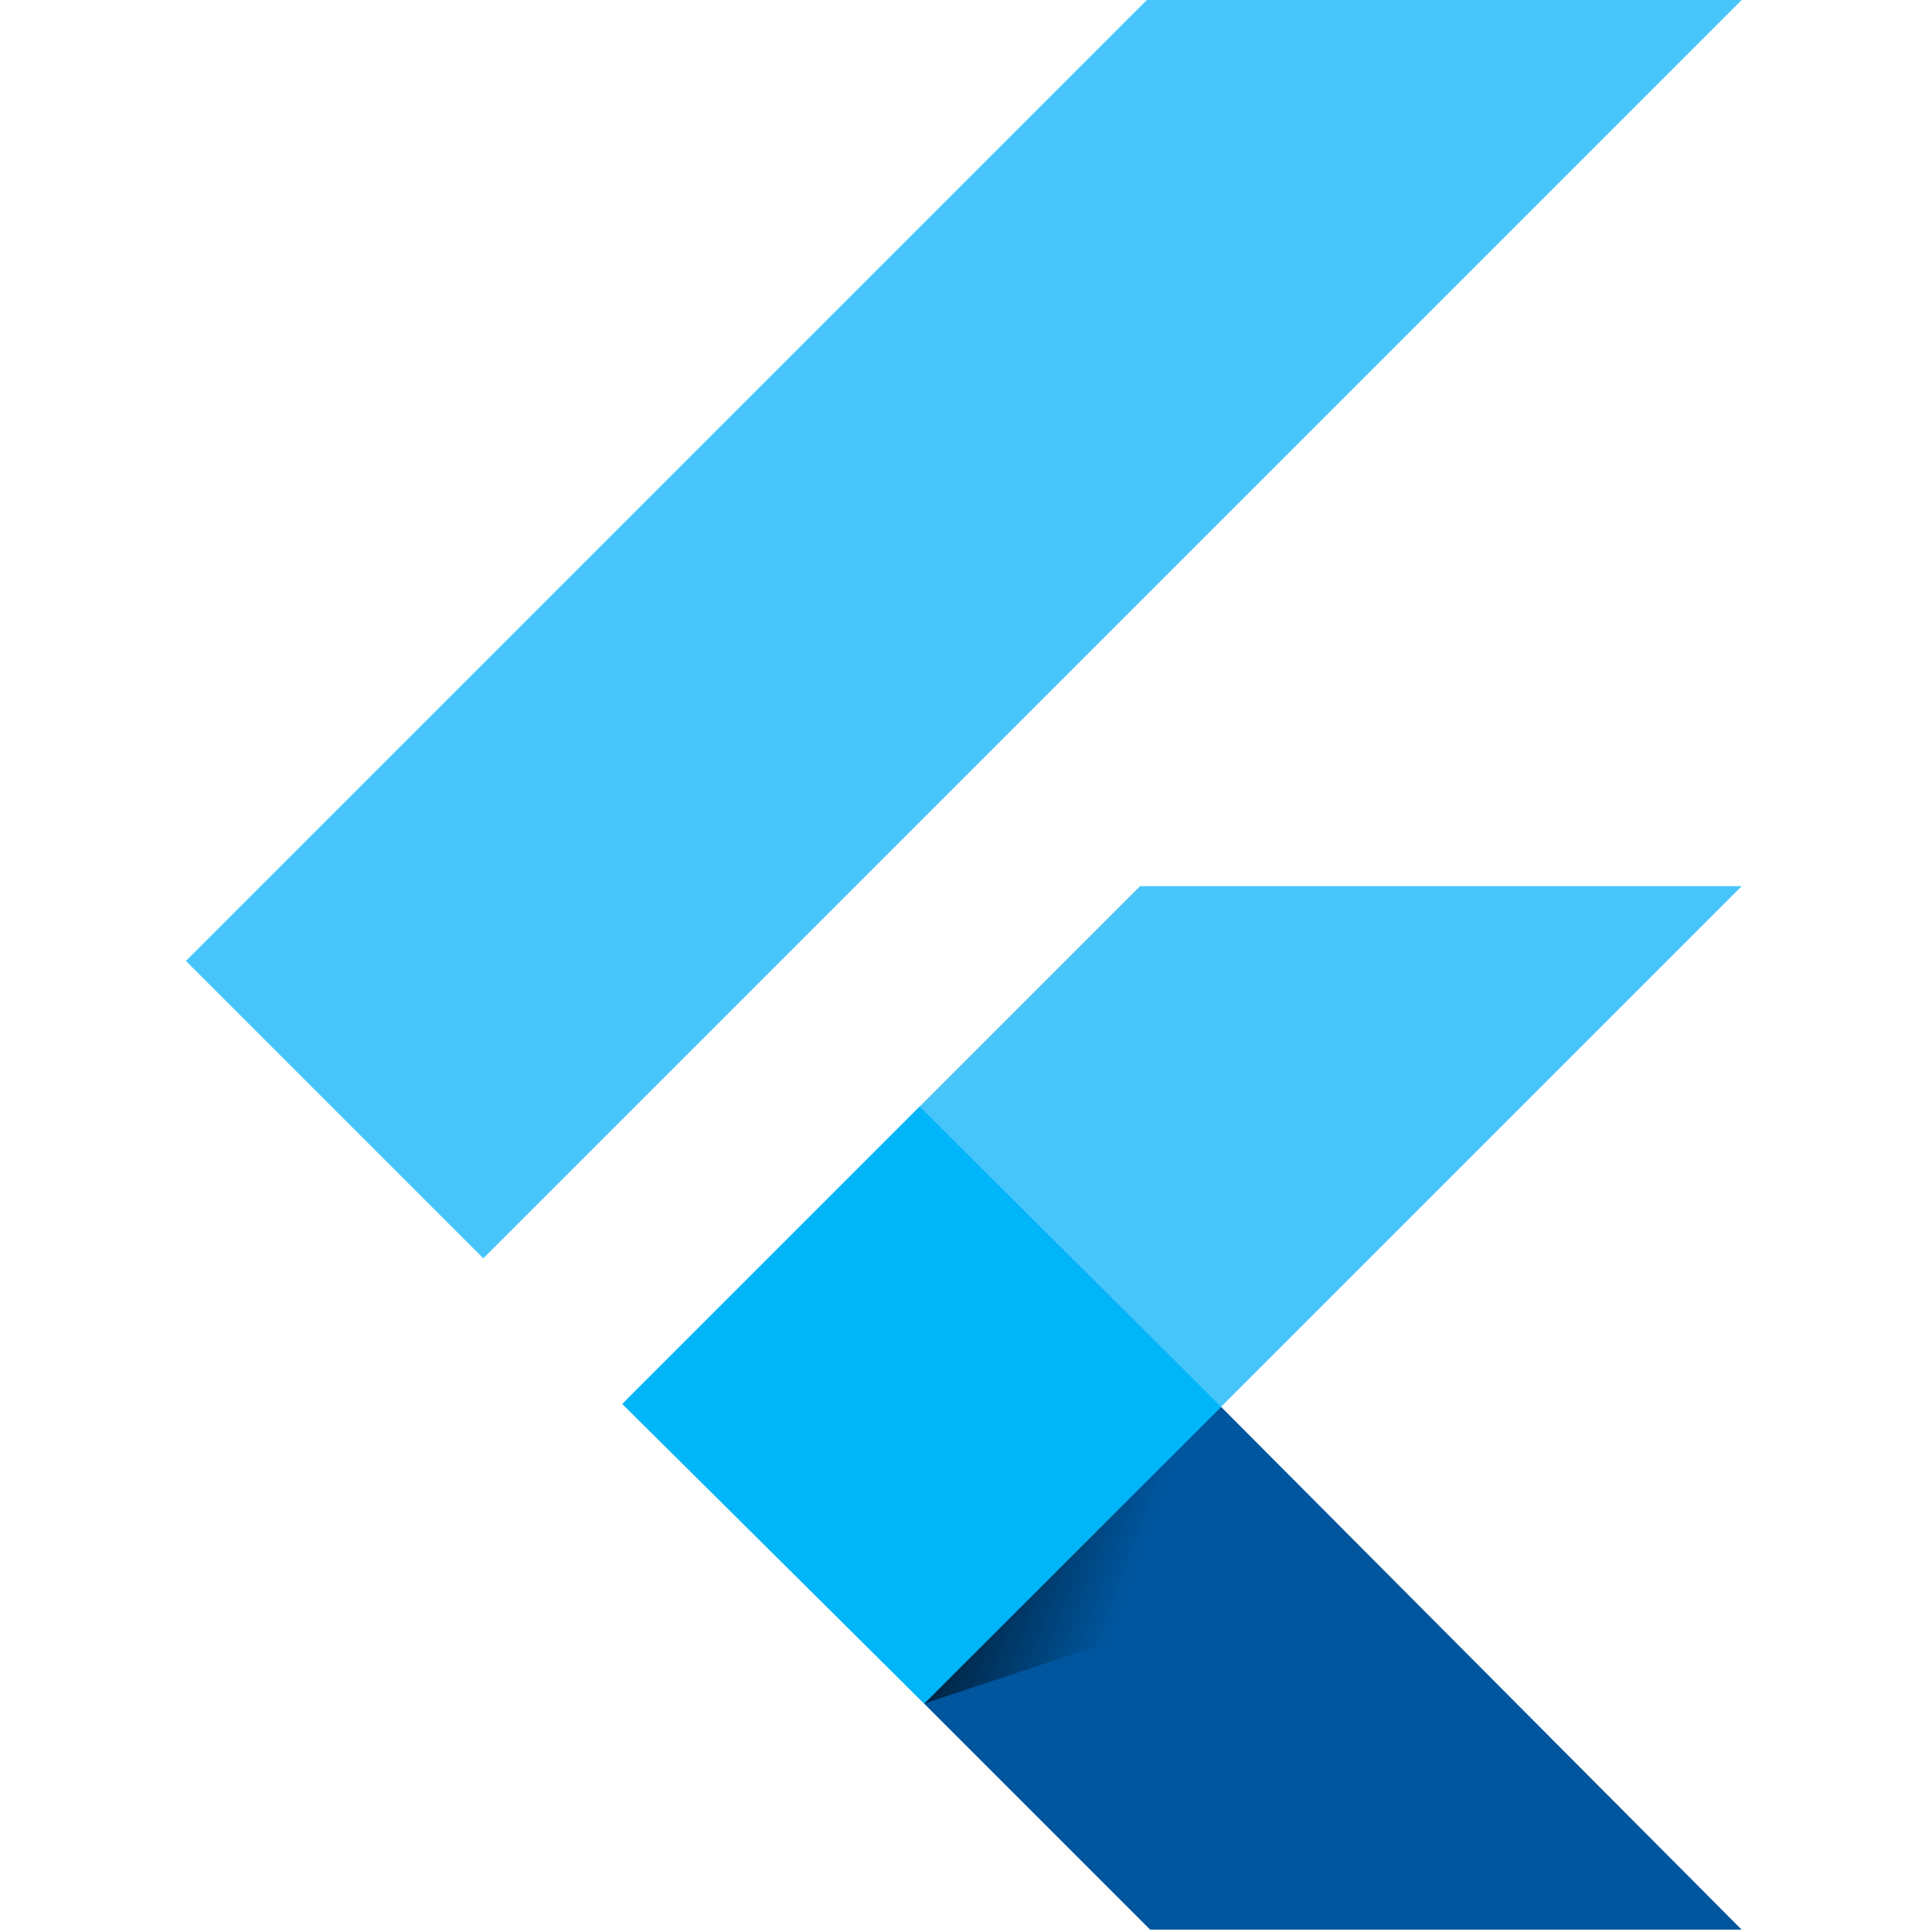
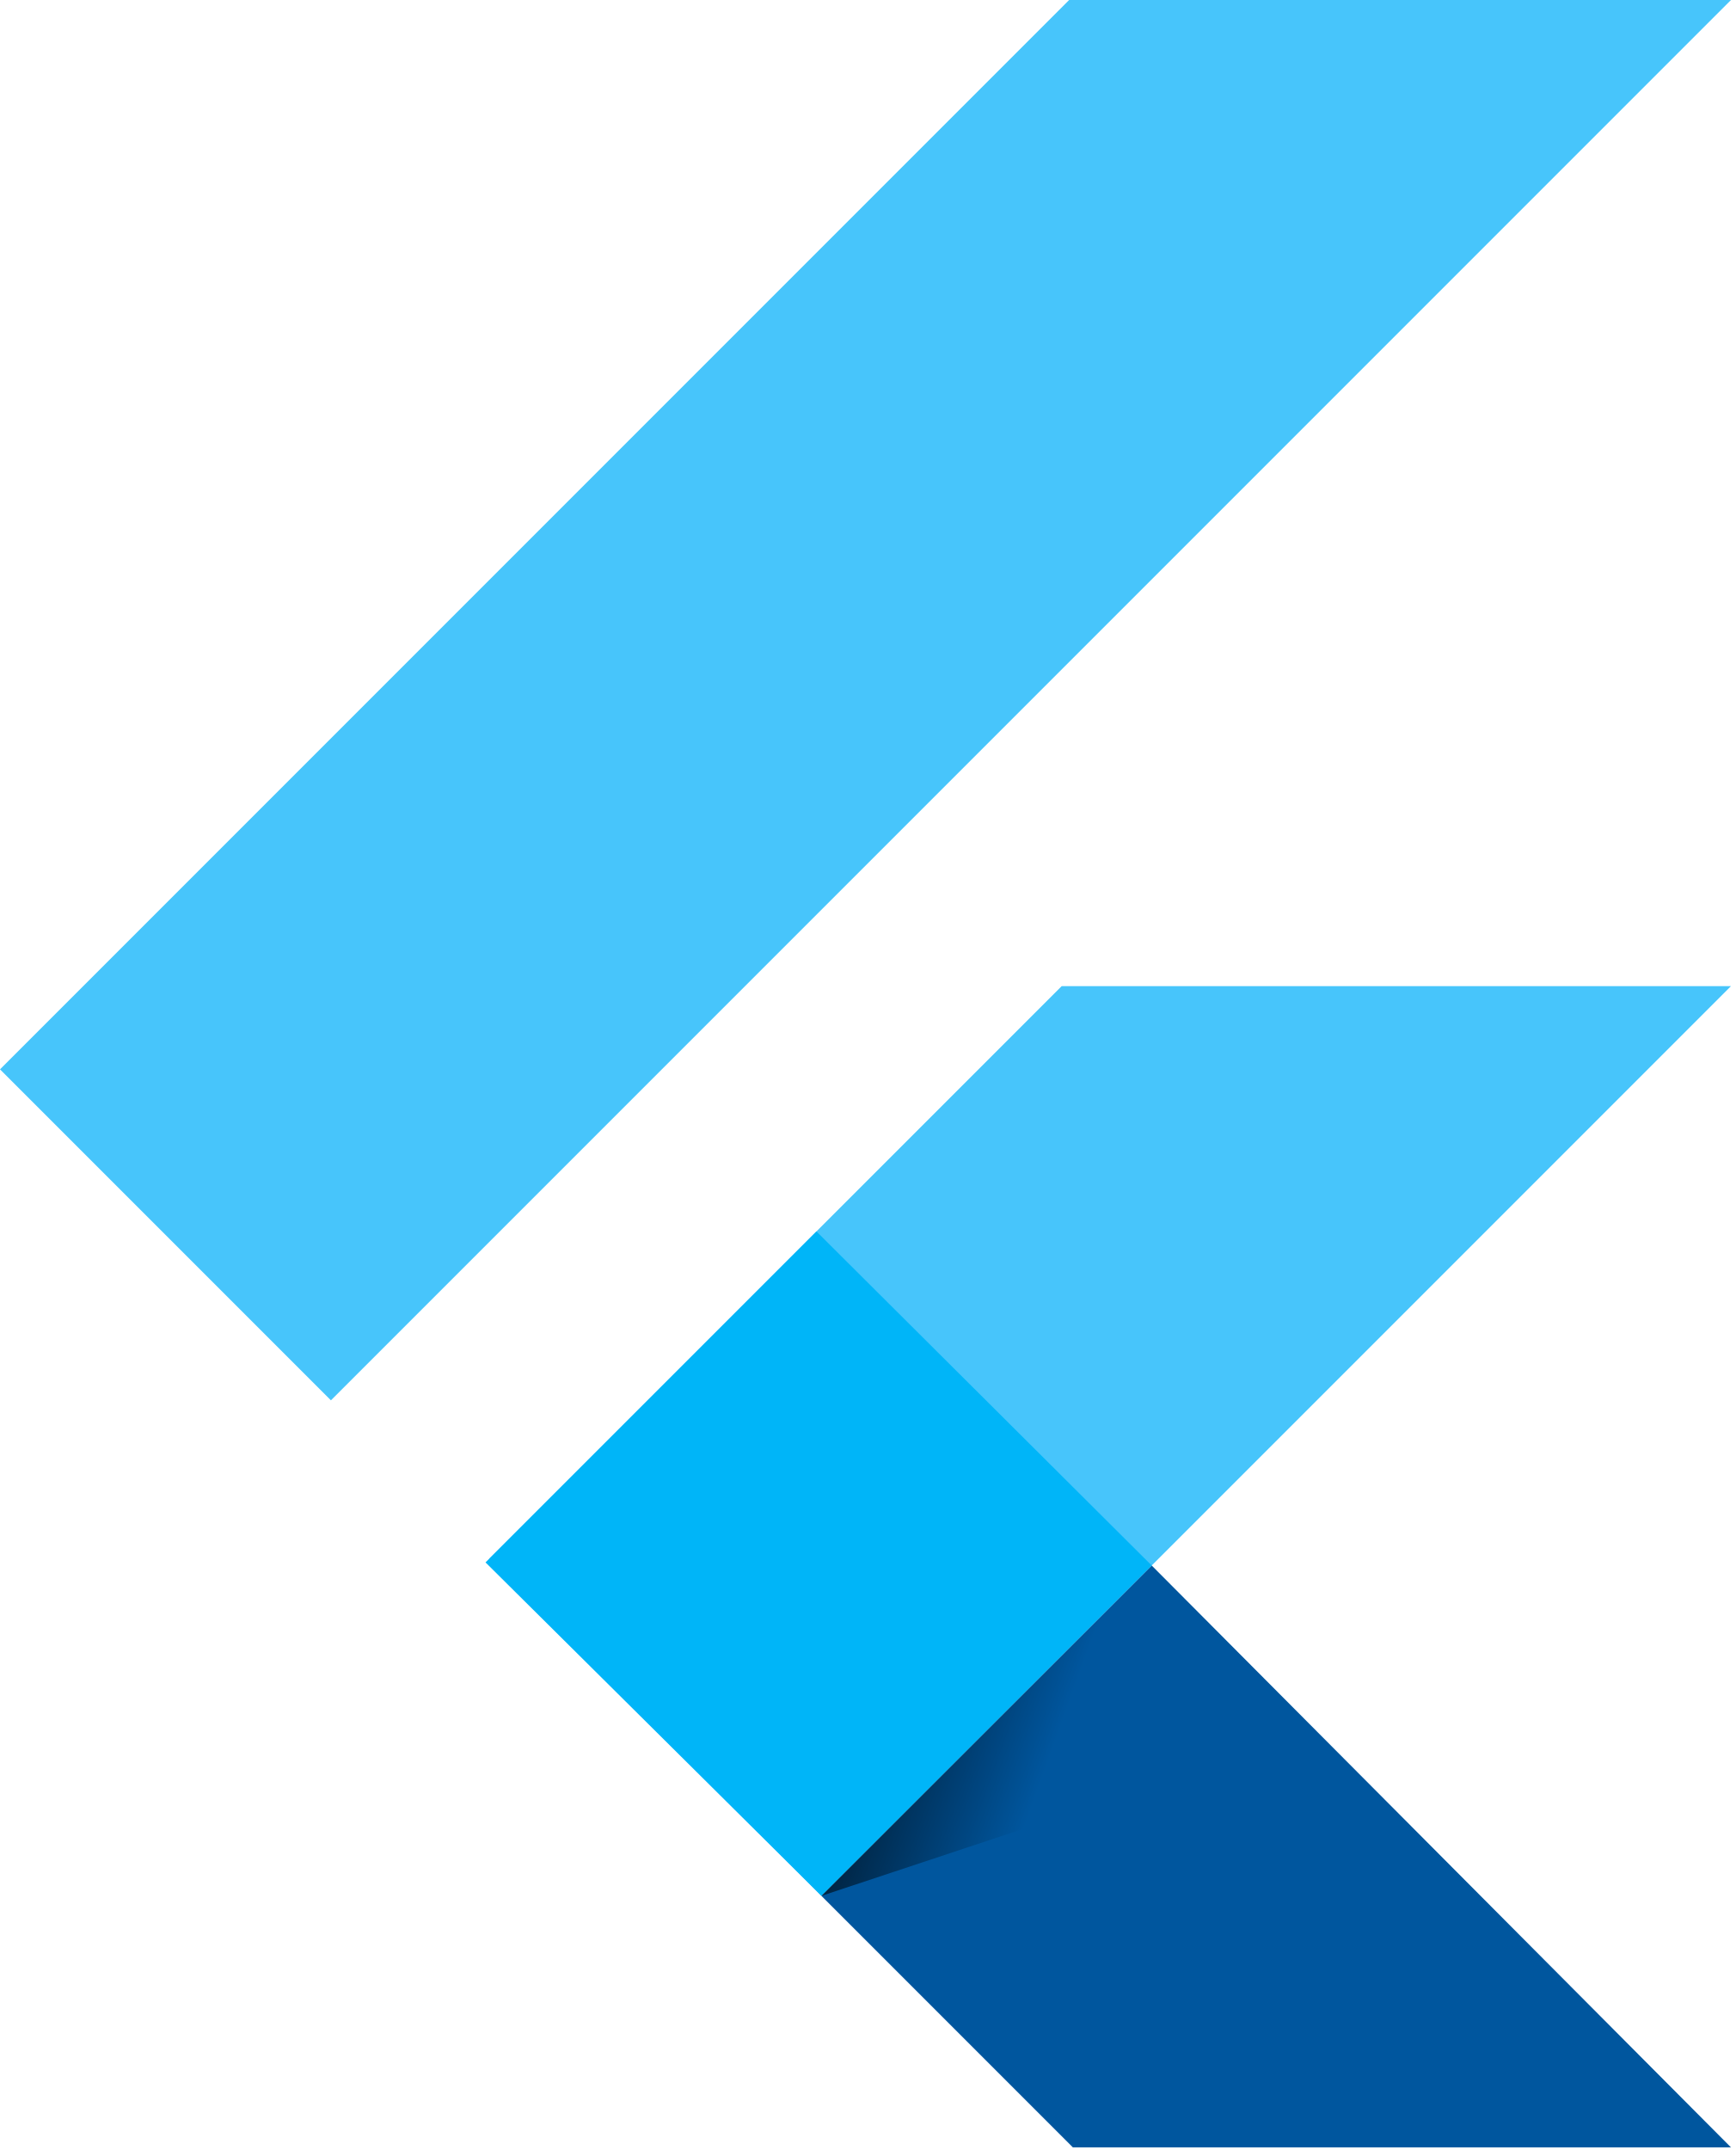
- <svg xmlns="http://www.w3.org/2000/svg" width="800px" height="800px" viewBox="-30.5 0 317 317" version="1.1" preserveAspectRatio="xMidYMid">
+ <svg xmlns="http://www.w3.org/2000/svg" width="256px" height="317px" viewBox="0 0 256 317" version="1.1" preserveAspectRatio="xMidYMid">
  <defs>
    <linearGradient x1="3.952%" y1="26.993%" x2="75.897%" y2="52.919%" id="linearGradient-1">
-       <stop stop-color="#000000" offset="0%">
- 
- </stop>
-       <stop stop-color="#000000" stop-opacity="0" offset="100%">
- 
- </stop>
+       <stop stop-color="#000000" offset="0%" />
+       <stop stop-color="#000000" stop-opacity="0" offset="100%" />
    </linearGradient>
  </defs>
  <g>
-     <polygon fill="#47C5FB" points="157.666 0.001 0.001 157.666 48.801 206.466 255.268 0.001">
- 
- </polygon>
-     <polygon fill="#47C5FB" points="156.567 145.397 72.149 229.815 121.133 279.531 169.843 230.821 255.268 145.397">
- 
- </polygon>
-     <polygon fill="#00569E" points="121.133 279.531 158.215 316.613 255.267 316.613 169.842 230.821">
- 
- </polygon>
-     <polygon fill="#00B5F8" points="71.6 230.364 120.401 181.563 169.842 230.821 121.133 279.531">
- 
- </polygon>
-     <polygon fill-opacity="0.8" fill="url(#linearGradient-1)" points="121.133 279.531 161.693 266.072 165.722 234.941">
- 
- </polygon>
+     <polygon fill="#47C5FB" points="157.666 0.001 0.001 157.666 48.801 206.466 255.268 0.001" />
+     <polygon fill="#47C5FB" points="156.567 145.397 72.149 229.815 121.133 279.531 169.843 230.821 255.268 145.397" />
+     <polygon fill="#00569E" points="121.133 279.531 158.215 316.613 255.267 316.613 169.842 230.821" />
+     <polygon fill="#00B5F8" points="71.6 230.364 120.401 181.563 169.842 230.821 121.133 279.531" />
+     <polygon fill-opacity="0.8" fill="url(#linearGradient-1)" points="121.133 279.531 161.693 266.072 165.722 234.941" />
  </g>
</svg>
